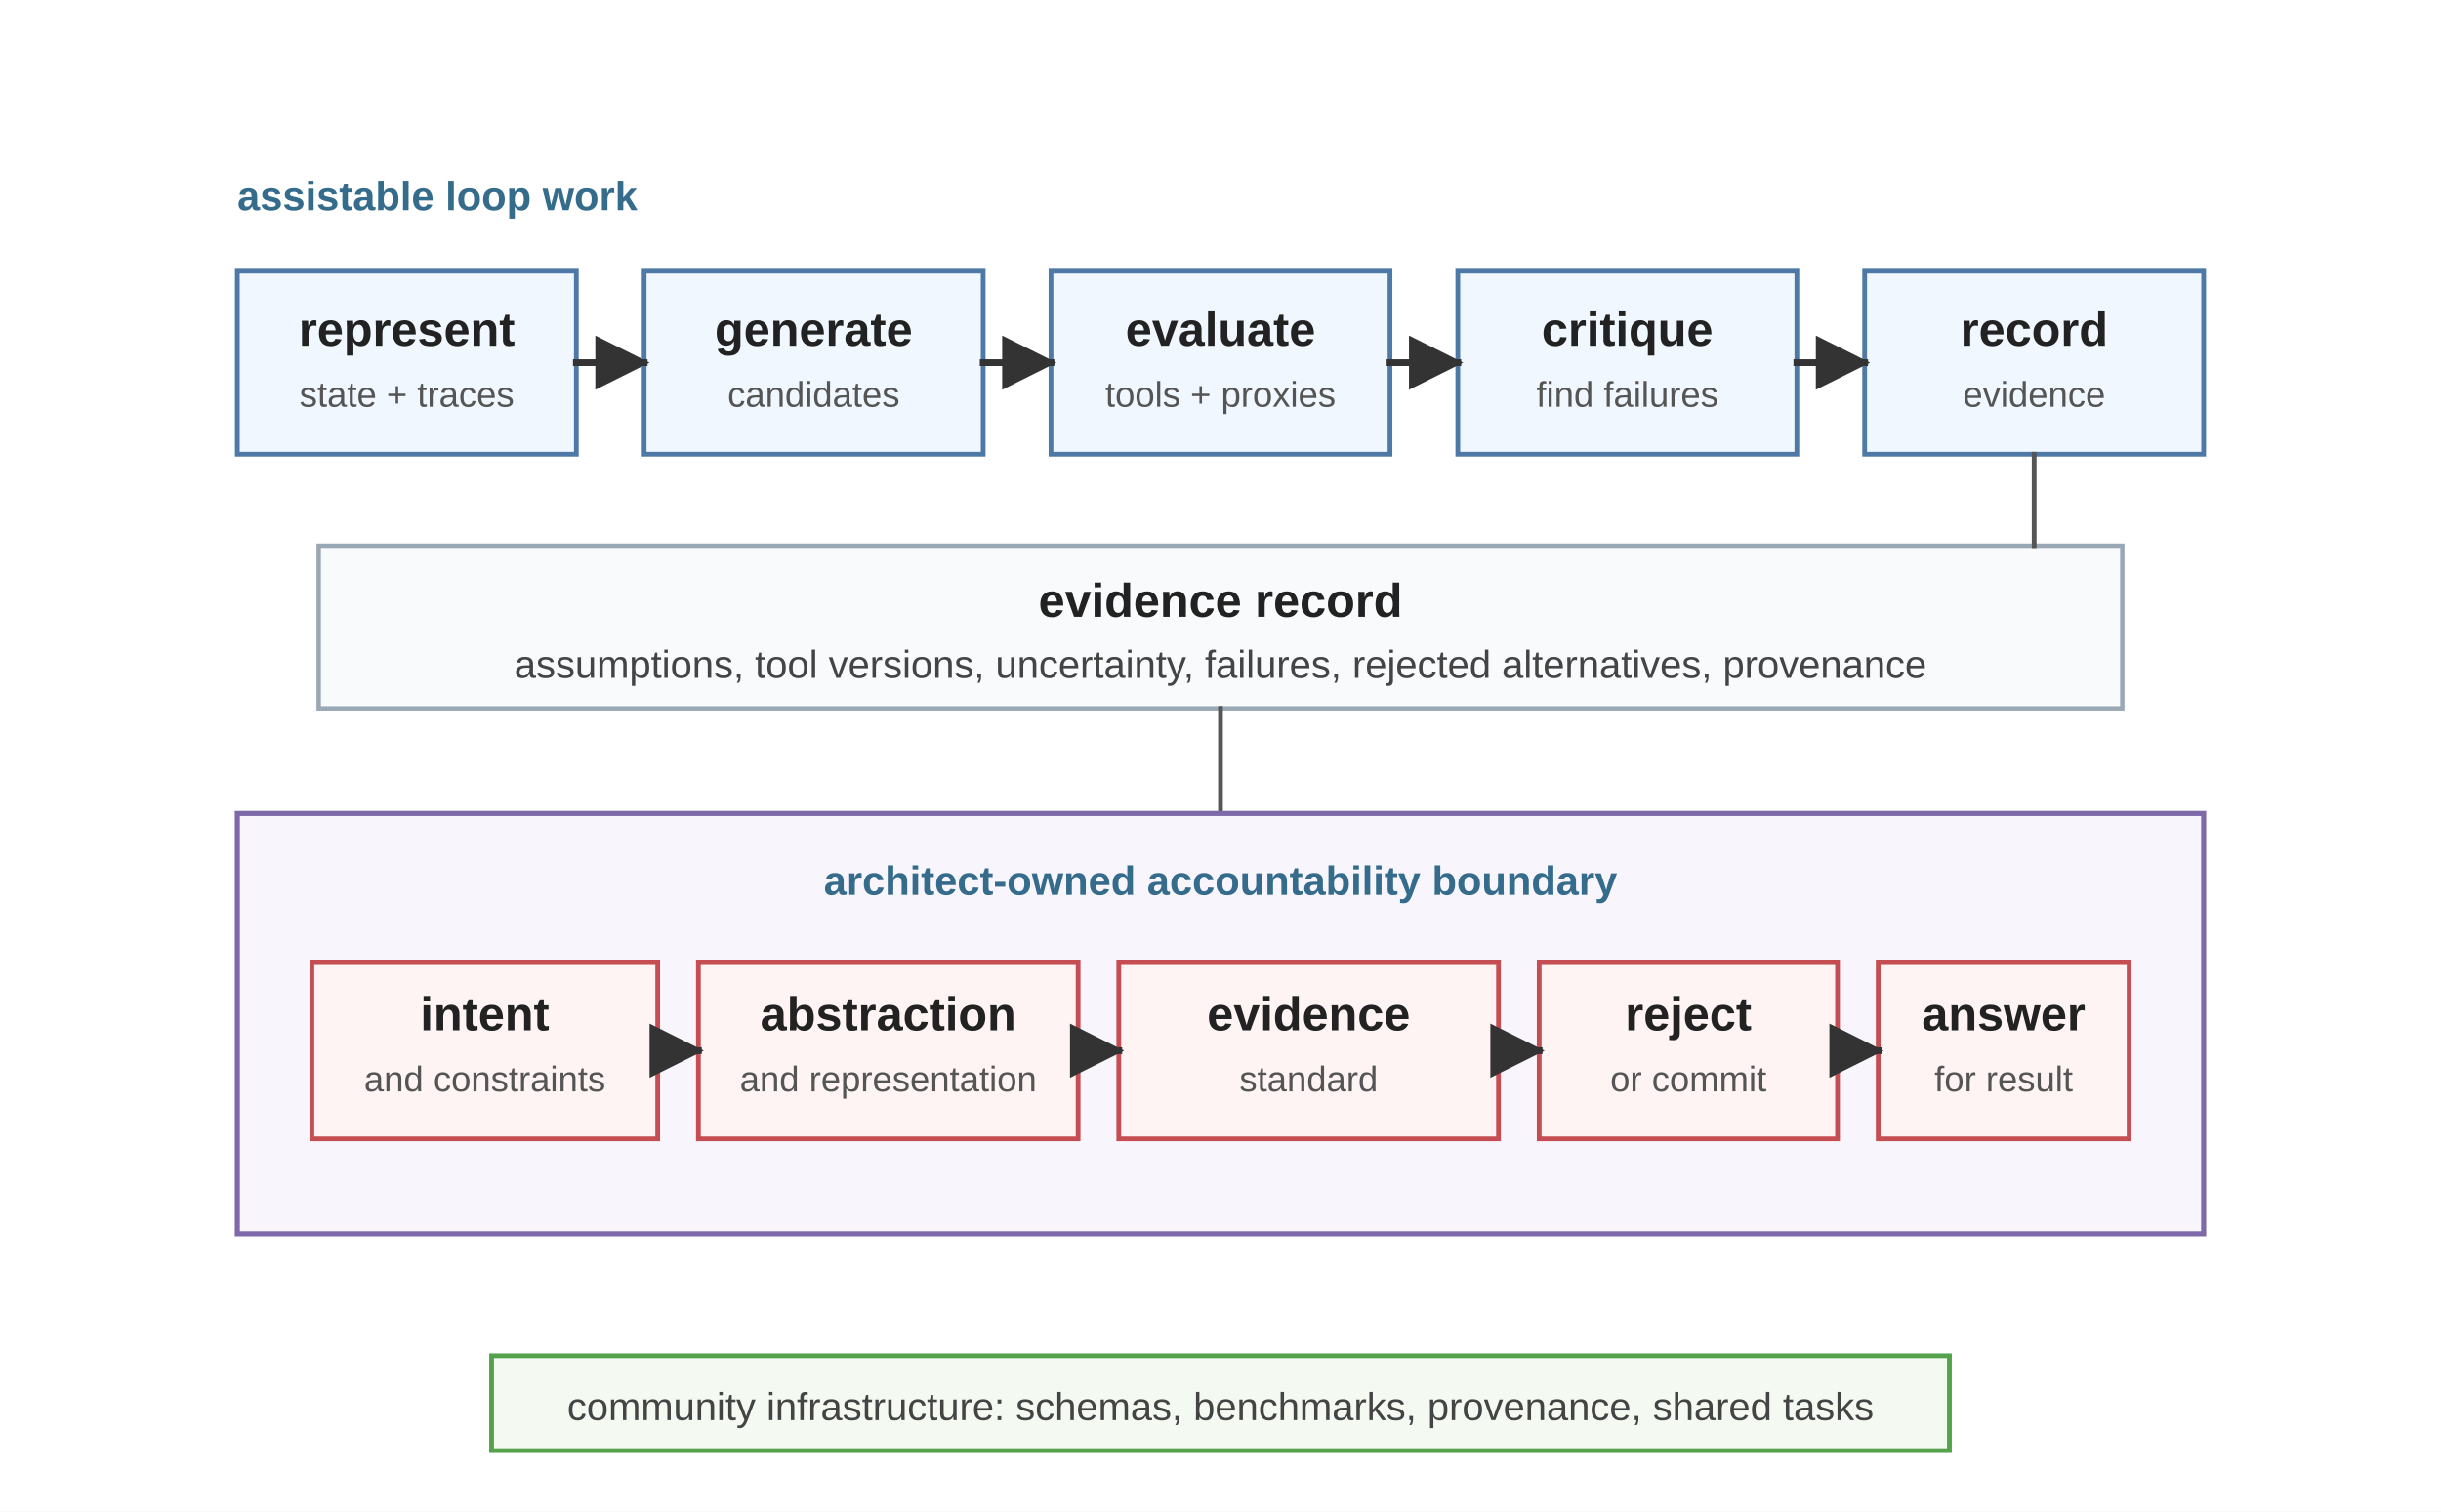
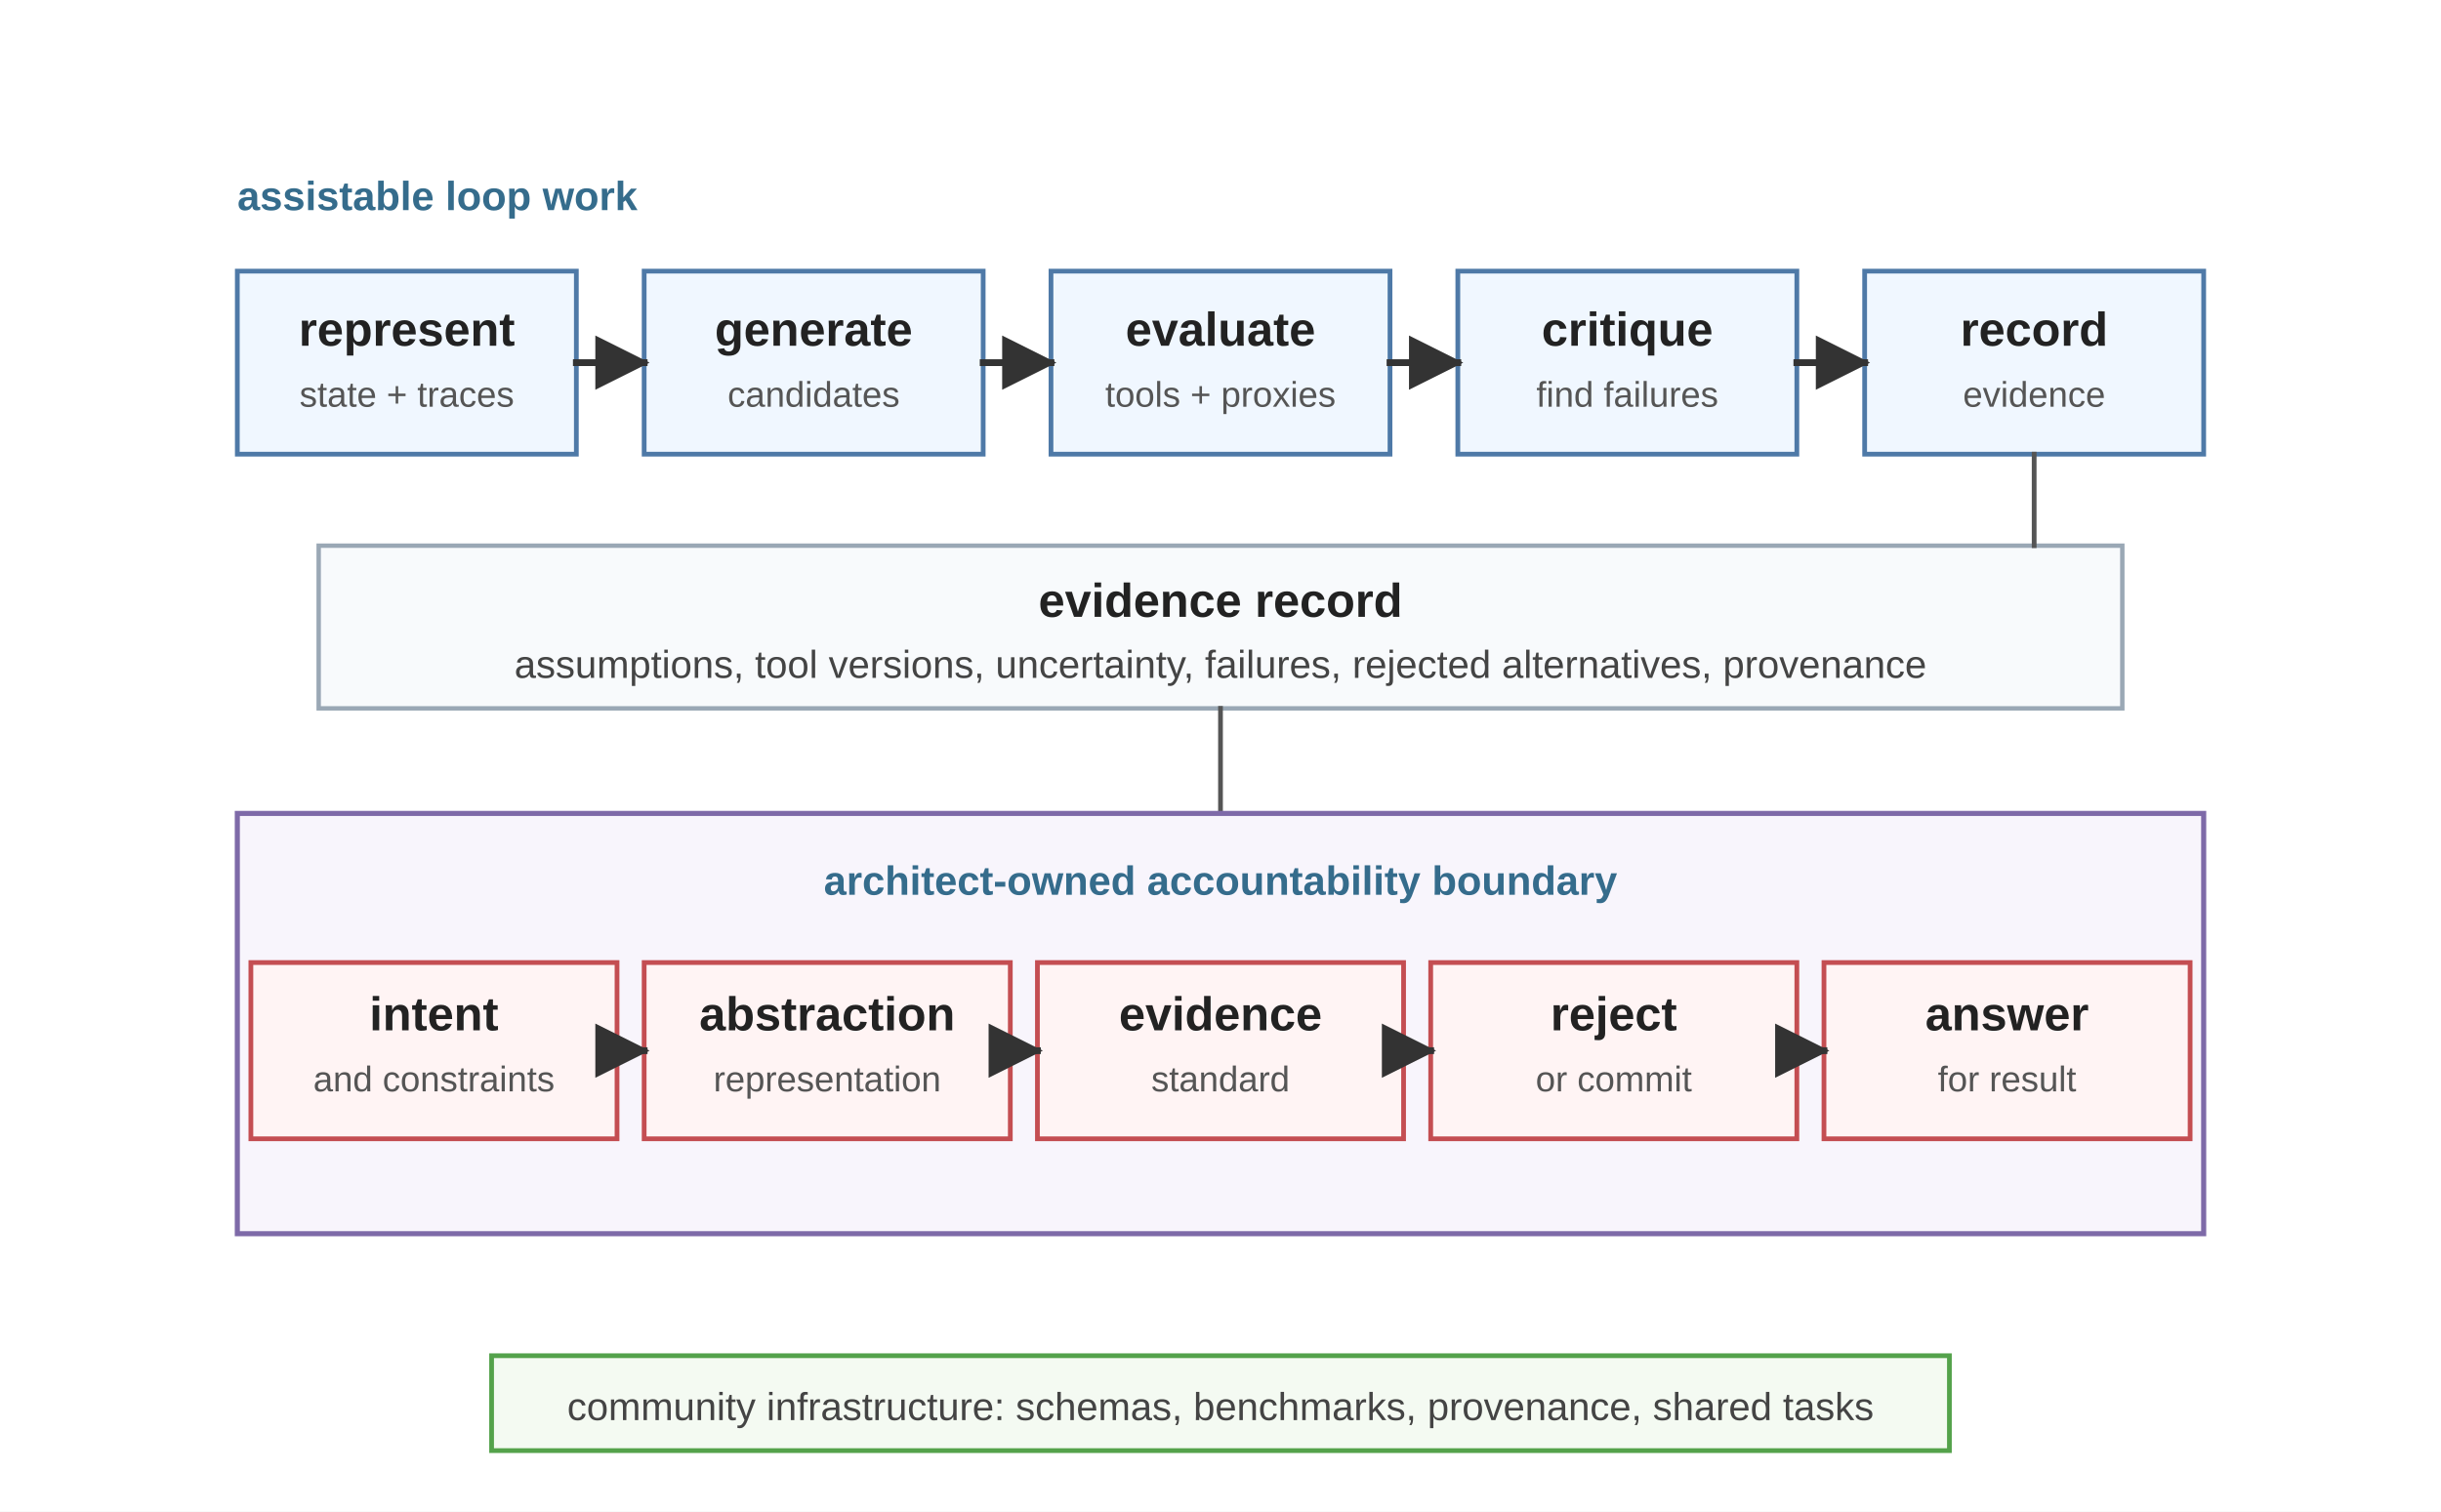
<svg xmlns="http://www.w3.org/2000/svg" viewBox="0 0 720 446" role="img">
  <defs>
    <marker id="arrow" viewBox="0 0 10 10" refX="9" refY="5" markerWidth="8" markerHeight="8" orient="auto">
      <path d="M 0 0 L 10 5 L 0 10 z" fill="#333333" />
    </marker>
    <style>
      .font { font-family: Arial, Helvetica, sans-serif; }
      .label { font-size: 14px; font-weight: 700; fill: #222222; }
      .small { font-size: 11.5px; fill: #444444; }
      .micro { font-size: 10.5px; fill: #555555; }
      .note { font-size: 12px; font-weight: 700; fill: #356C8C; }
      .assist { fill: #F0F7FF; stroke: #4E79A7; stroke-width: 1.4; }
      .record { fill: #F8FAFC; stroke: #9AA8B5; stroke-width: 1.3; }
      .own { fill: #FFF4F4; stroke: #C44E52; stroke-width: 1.4; }
      .field { fill: #F4FAF2; stroke: #54A24B; stroke-width: 1.4; }
      .boundary { fill: #F8F5FC; stroke: #7E6AA8; stroke-width: 1.5; }
      .arrow { stroke: #333333; stroke-width: 2; fill: none; stroke-linecap: square; stroke-linejoin: miter; }
      .thin { stroke: #555555; stroke-width: 1.4; fill: none; stroke-linecap: square; stroke-linejoin: miter; }
    </style>
  </defs>
  <rect width="720" height="446" fill="#ffffff" />
  <g class="font" transform="translate(0,-54)">
    <text class="note" x="70" y="116">assistable loop work</text>
    <rect class="assist" x="70" y="134" width="100" height="54" />
    <text class="label" x="120" y="156" text-anchor="middle">represent</text>
    <text class="micro" x="120" y="174" text-anchor="middle">state + traces</text>
    <rect class="assist" x="190" y="134" width="100" height="54" />
    <text class="label" x="240" y="156" text-anchor="middle">generate</text>
    <text class="micro" x="240" y="174" text-anchor="middle">candidates</text>
    <rect class="assist" x="310" y="134" width="100" height="54" />
    <text class="label" x="360" y="156" text-anchor="middle">evaluate</text>
    <text class="micro" x="360" y="174" text-anchor="middle">tools + proxies</text>
    <rect class="assist" x="430" y="134" width="100" height="54" />
    <text class="label" x="480" y="156" text-anchor="middle">critique</text>
    <text class="micro" x="480" y="174" text-anchor="middle">find failures</text>
    <rect class="assist" x="550" y="134" width="100" height="54" />
    <text class="label" x="600" y="156" text-anchor="middle">record</text>
    <text class="micro" x="600" y="174" text-anchor="middle">evidence</text>
    <line class="arrow" x1="170" y1="161" x2="190" y2="161" marker-end="url(#arrow)" />
    <line class="arrow" x1="290" y1="161" x2="310" y2="161" marker-end="url(#arrow)" />
    <line class="arrow" x1="410" y1="161" x2="430" y2="161" marker-end="url(#arrow)" />
    <line class="arrow" x1="530" y1="161" x2="550" y2="161" marker-end="url(#arrow)" />
    <rect class="record" x="94" y="215" width="532" height="48" />
    <text class="label" x="360" y="236" text-anchor="middle">evidence record</text>
    <text class="small" x="360" y="254" text-anchor="middle">assumptions, tool versions, uncertainty, failures, rejected alternatives, provenance</text>
    <line class="thin" x1="600" y1="188" x2="600" y2="215" />
    <line class="thin" x1="360" y1="263" x2="360" y2="294" />
    <rect class="boundary" x="70" y="294" width="580" height="124" />
    <text class="note" x="360" y="318" text-anchor="middle">architect-owned accountability boundary</text>
-     <rect class="own" x="92" y="338" width="102" height="52" />
-     <text class="label" x="143" y="358" text-anchor="middle">intent</text>
-     <text class="micro" x="143" y="376" text-anchor="middle">and constraints</text>
-     <rect class="own" x="206" y="338" width="112" height="52" />
-     <text class="label" x="262" y="358" text-anchor="middle">abstraction</text>
-     <text class="micro" x="262" y="376" text-anchor="middle">and representation</text>
-     <rect class="own" x="330" y="338" width="112" height="52" />
-     <text class="label" x="386" y="358" text-anchor="middle">evidence</text>
-     <text class="micro" x="386" y="376" text-anchor="middle">standard</text>
-     <rect class="own" x="454" y="338" width="88" height="52" />
-     <text class="label" x="498" y="358" text-anchor="middle">reject</text>
-     <text class="micro" x="498" y="376" text-anchor="middle">or commit</text>
-     <rect class="own" x="554" y="338" width="74" height="52" />
-     <text class="label" x="591" y="358" text-anchor="middle">answer</text>
-     <text class="micro" x="591" y="376" text-anchor="middle">for result</text>
-     <line class="arrow" x1="194" y1="364" x2="206" y2="364" marker-end="url(#arrow)" />
-     <line class="arrow" x1="318" y1="364" x2="330" y2="364" marker-end="url(#arrow)" />
-     <line class="arrow" x1="442" y1="364" x2="454" y2="364" marker-end="url(#arrow)" />
-     <line class="arrow" x1="542" y1="364" x2="554" y2="364" marker-end="url(#arrow)" />
+     <rect class="own" x="74" y="338" width="108" height="52" />
+     <text class="label" x="128" y="358" text-anchor="middle">intent</text>
+     <text class="micro" x="128" y="376" text-anchor="middle">and constraints</text>
+     <rect class="own" x="190" y="338" width="108" height="52" />
+     <text class="label" x="244" y="358" text-anchor="middle">abstraction</text>
+     <text class="micro" x="244" y="376" text-anchor="middle">representation</text>
+     <rect class="own" x="306" y="338" width="108" height="52" />
+     <text class="label" x="360" y="358" text-anchor="middle">evidence</text>
+     <text class="micro" x="360" y="376" text-anchor="middle">standard</text>
+     <rect class="own" x="422" y="338" width="108" height="52" />
+     <text class="label" x="476" y="358" text-anchor="middle">reject</text>
+     <text class="micro" x="476" y="376" text-anchor="middle">or commit</text>
+     <rect class="own" x="538" y="338" width="108" height="52" />
+     <text class="label" x="592" y="358" text-anchor="middle">answer</text>
+     <text class="micro" x="592" y="376" text-anchor="middle">for result</text>
+     <line class="arrow" x1="182" y1="364" x2="190" y2="364" marker-end="url(#arrow)" />
+     <line class="arrow" x1="298" y1="364" x2="306" y2="364" marker-end="url(#arrow)" />
+     <line class="arrow" x1="414" y1="364" x2="422" y2="364" marker-end="url(#arrow)" />
+     <line class="arrow" x1="530" y1="364" x2="538" y2="364" marker-end="url(#arrow)" />
    <rect class="field" x="145" y="454" width="430" height="28" />
    <text class="small" x="360" y="473" text-anchor="middle">community infrastructure: schemas, benchmarks, provenance, shared tasks</text>
  </g>
</svg>
